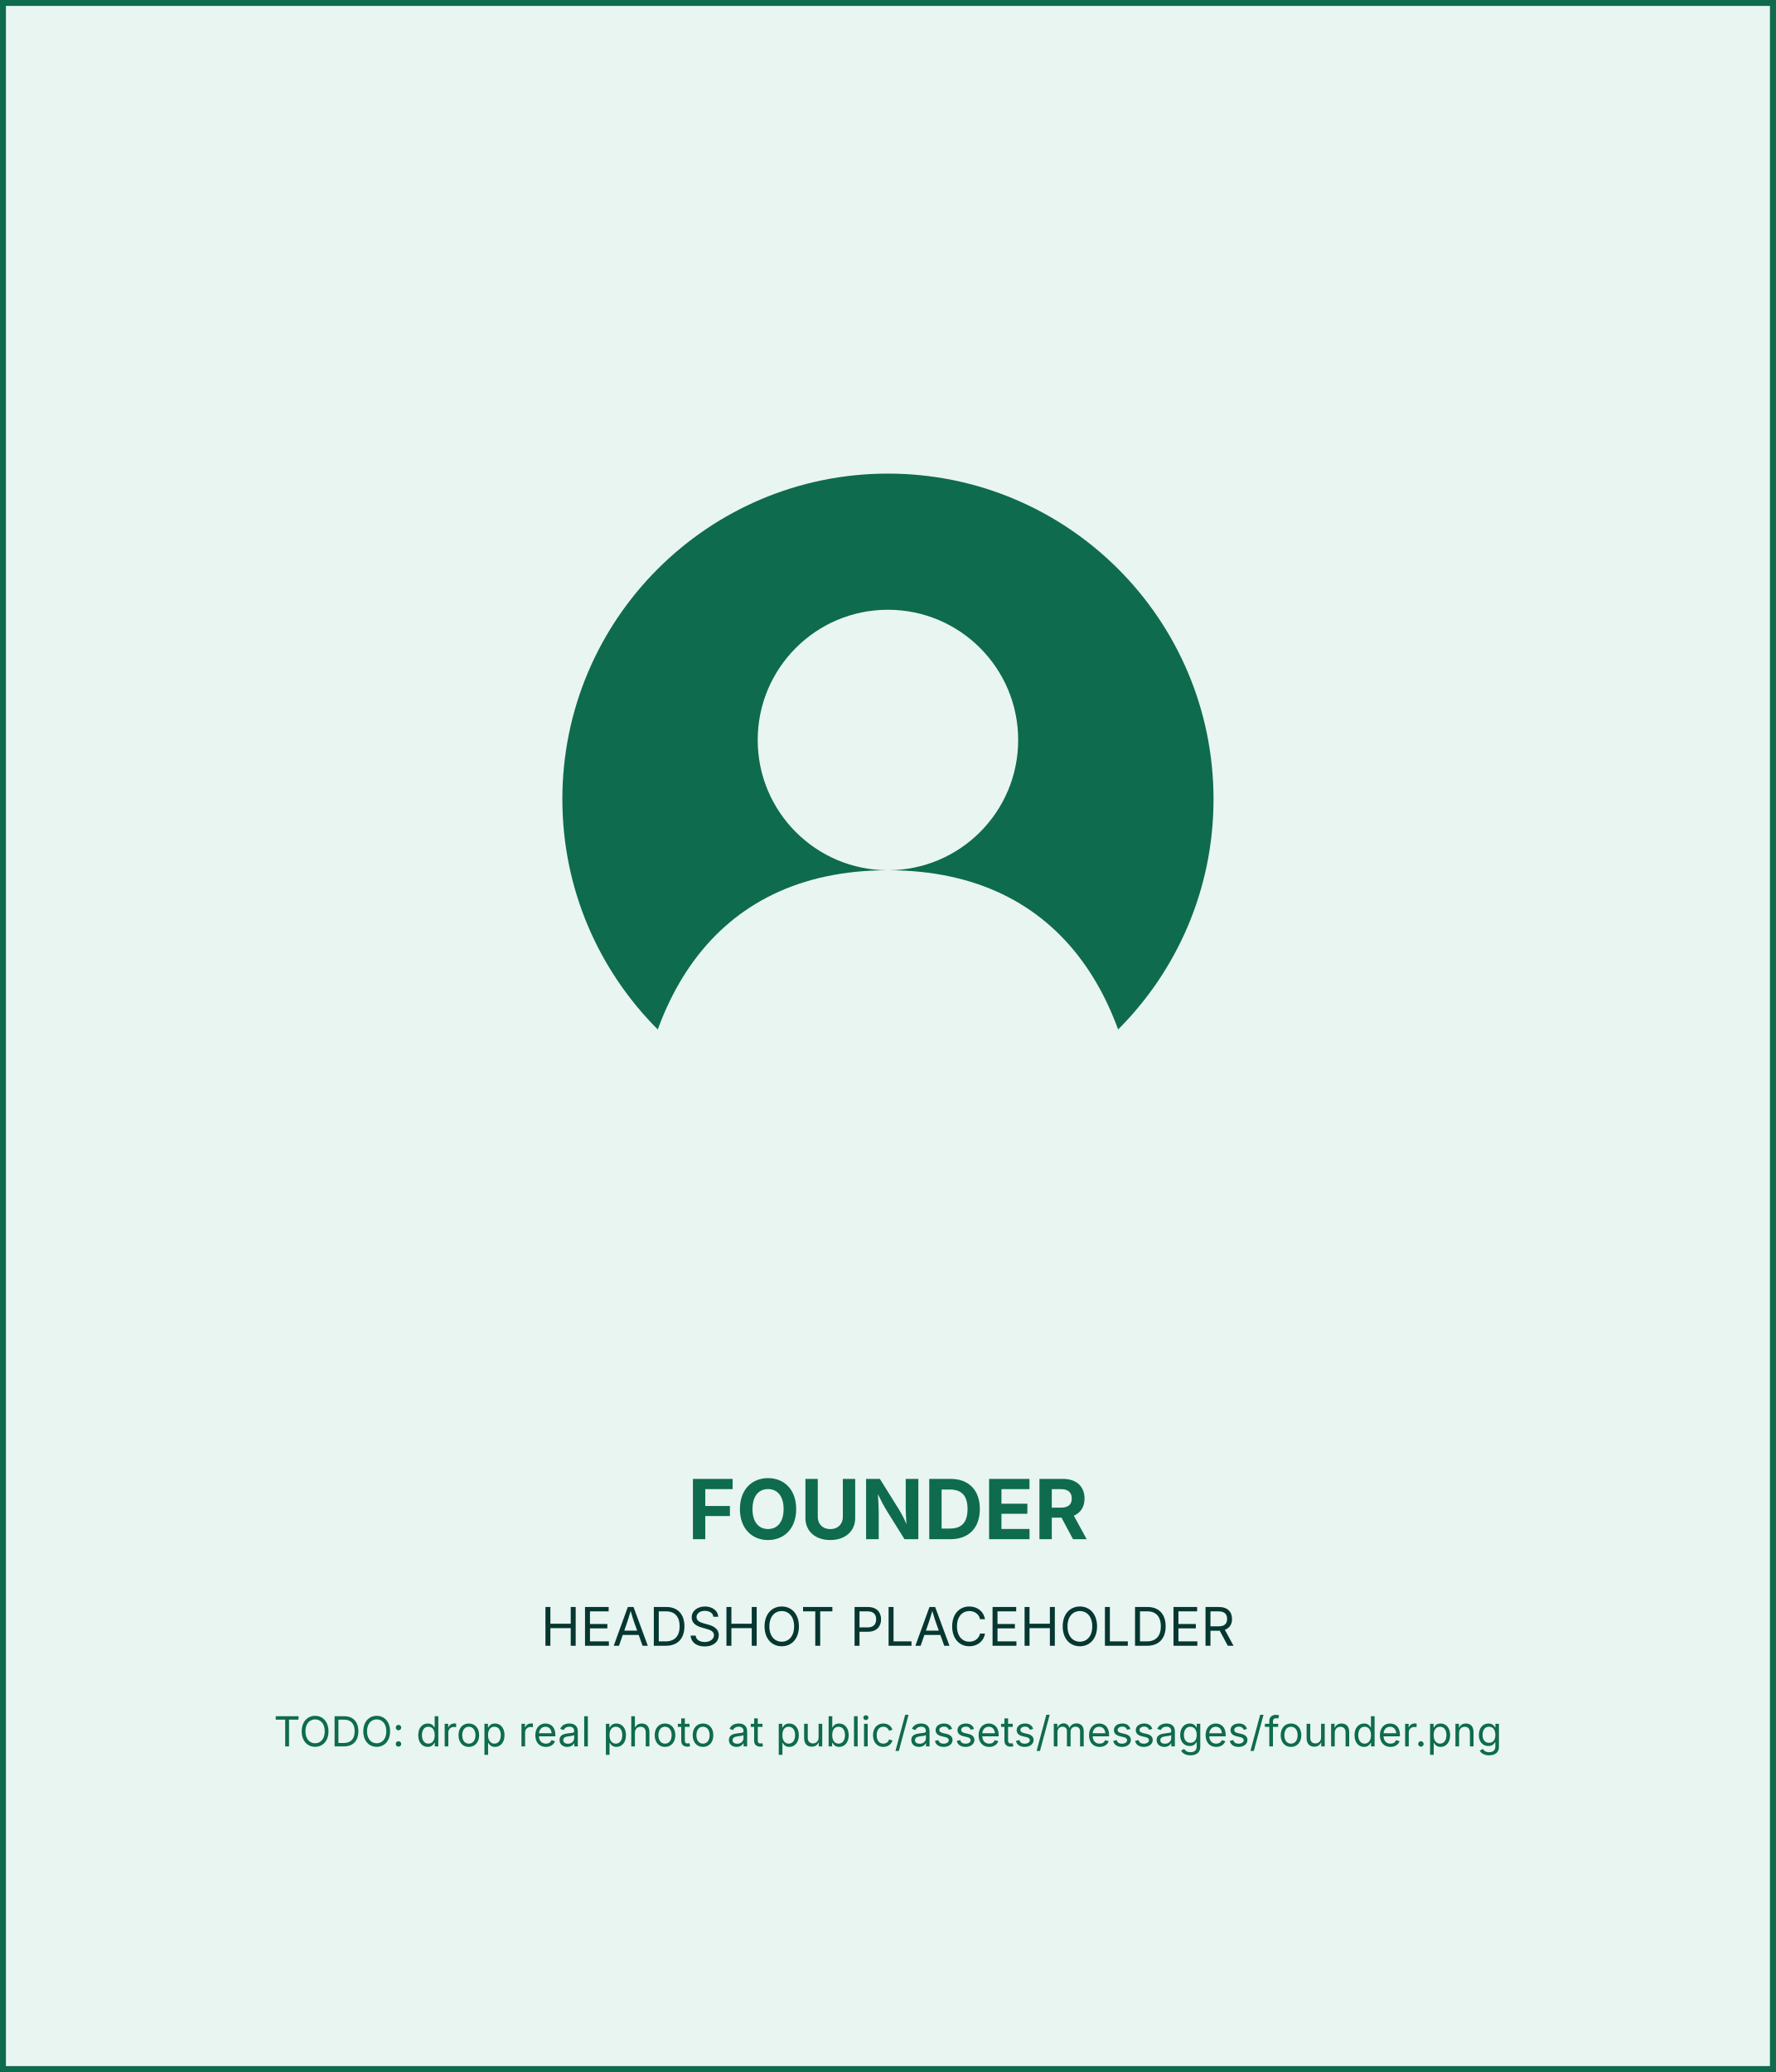
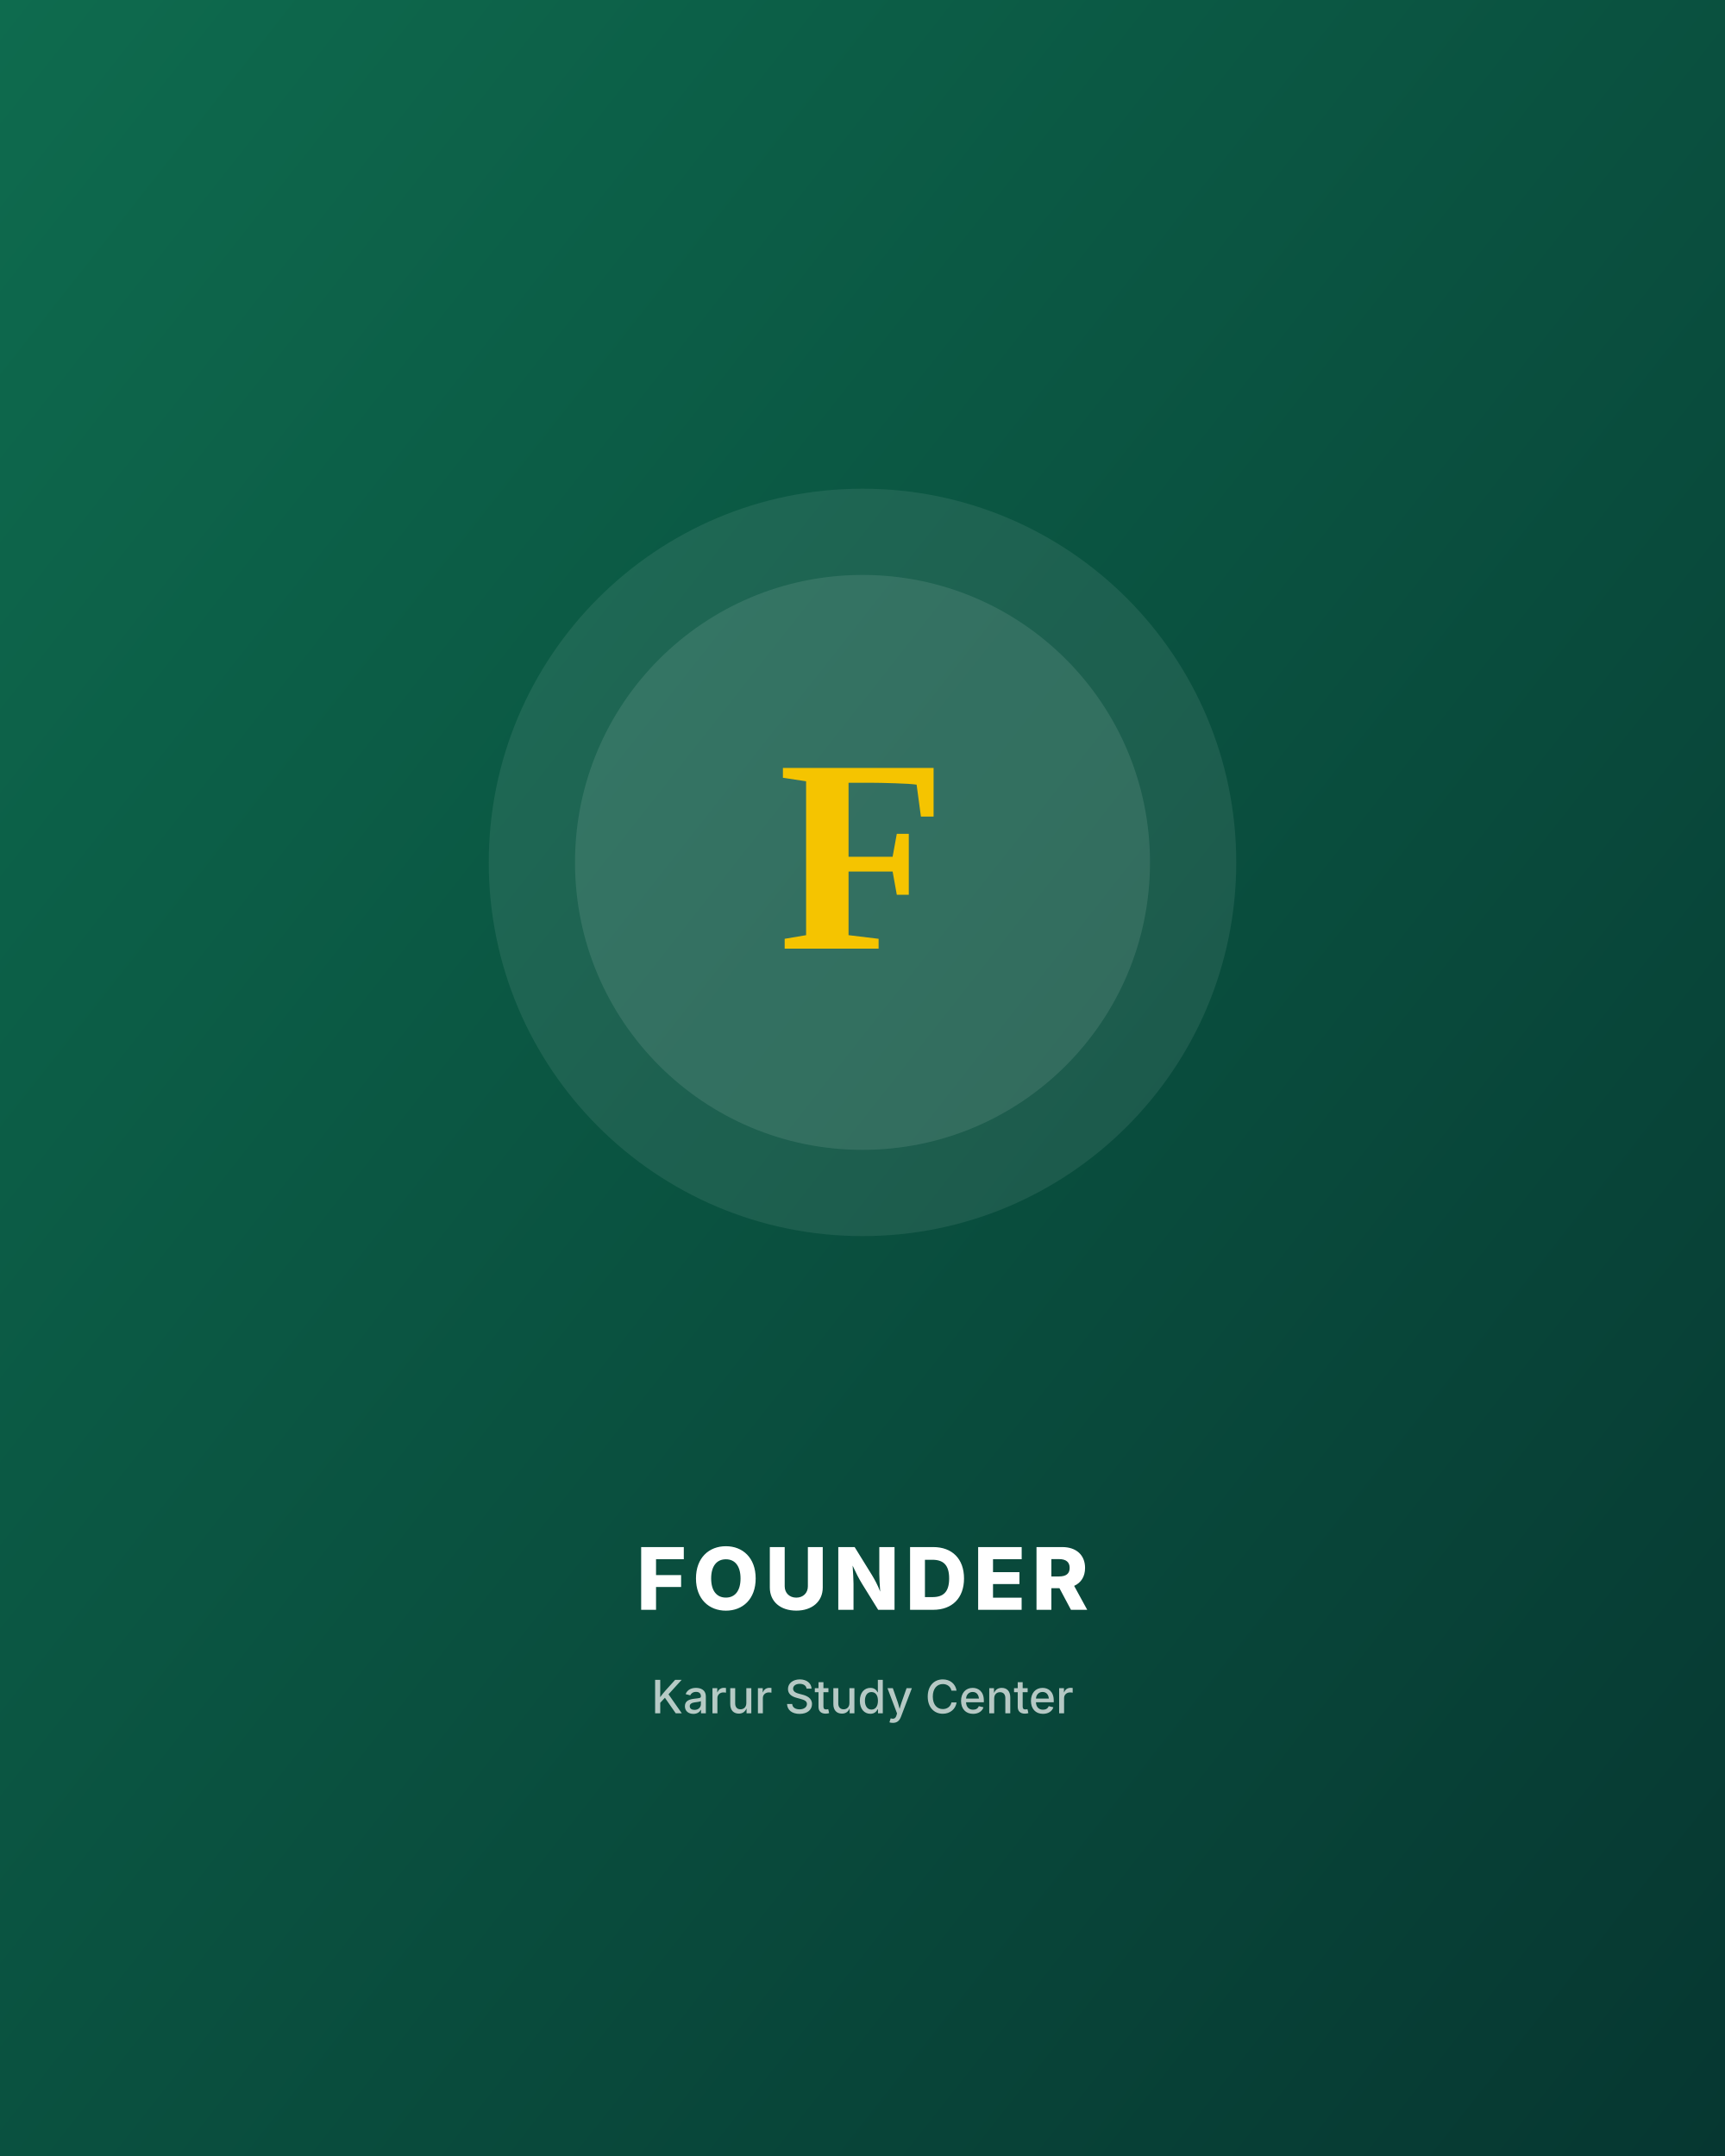
- <svg xmlns="http://www.w3.org/2000/svg" width="600" height="700" viewBox="0 0 600 700">
-   <rect width="600" height="700" fill="#E9F5F1" />
-   <rect width="600" height="700" fill="none" stroke="#0E6B4E" stroke-width="4" />
-   <circle cx="300" cy="270" r="110" fill="#0E6B4E" />
-   <circle cx="300" cy="250" r="44" fill="#E9F5F1" />
-   <path d="M300 294 C 240 294 214 340 214 400 L 386 400 C 386 340 360 294 300 294 Z" fill="#E9F5F1" />
-   <text x="300" y="520" text-anchor="middle" font-family="Inter, Arial, sans-serif" font-size="28" font-weight="700" fill="#0E6B4E">FOUNDER</text>
-   <text x="300" y="556" text-anchor="middle" font-family="Inter, Arial, sans-serif" font-size="18" fill="#063731">HEADSHOT PLACEHOLDER</text>
-   <text x="300" y="590" text-anchor="middle" font-family="Inter, Arial, sans-serif" font-size="14" fill="#0E6B4E">TODO: drop real photo at public/assets/messages/founder.png</text>
+ <svg xmlns="http://www.w3.org/2000/svg" width="600" height="750" viewBox="0 0 600 750">
+   <defs>
+     <linearGradient id="founderBg" x1="0" y1="0" x2="1" y2="1">
+       <stop offset="0%" stop-color="#0E6B4E" />
+       <stop offset="100%" stop-color="#063731" />
+     </linearGradient>
+   </defs>
+   <rect width="600" height="750" fill="url(#founderBg)" />
+   <circle cx="300" cy="300" r="130" fill="#ffffff" fill-opacity="0.08" />
+   <circle cx="300" cy="300" r="100" fill="#ffffff" fill-opacity="0.10" />
+   <text x="300" y="330" text-anchor="middle" font-family="Georgia, 'Times New Roman', serif" font-size="96" font-weight="700" fill="#F5C400">F</text>
+   <text x="300" y="560" text-anchor="middle" font-family="Inter, Arial, sans-serif" font-size="30" font-weight="800" letter-spacing="2" fill="#ffffff">FOUNDER</text>
+   <text x="300" y="596" text-anchor="middle" font-family="Inter, Arial, sans-serif" font-size="16" font-weight="500" fill="#ffffff" fill-opacity="0.7">Karur Study Center</text>
</svg>
